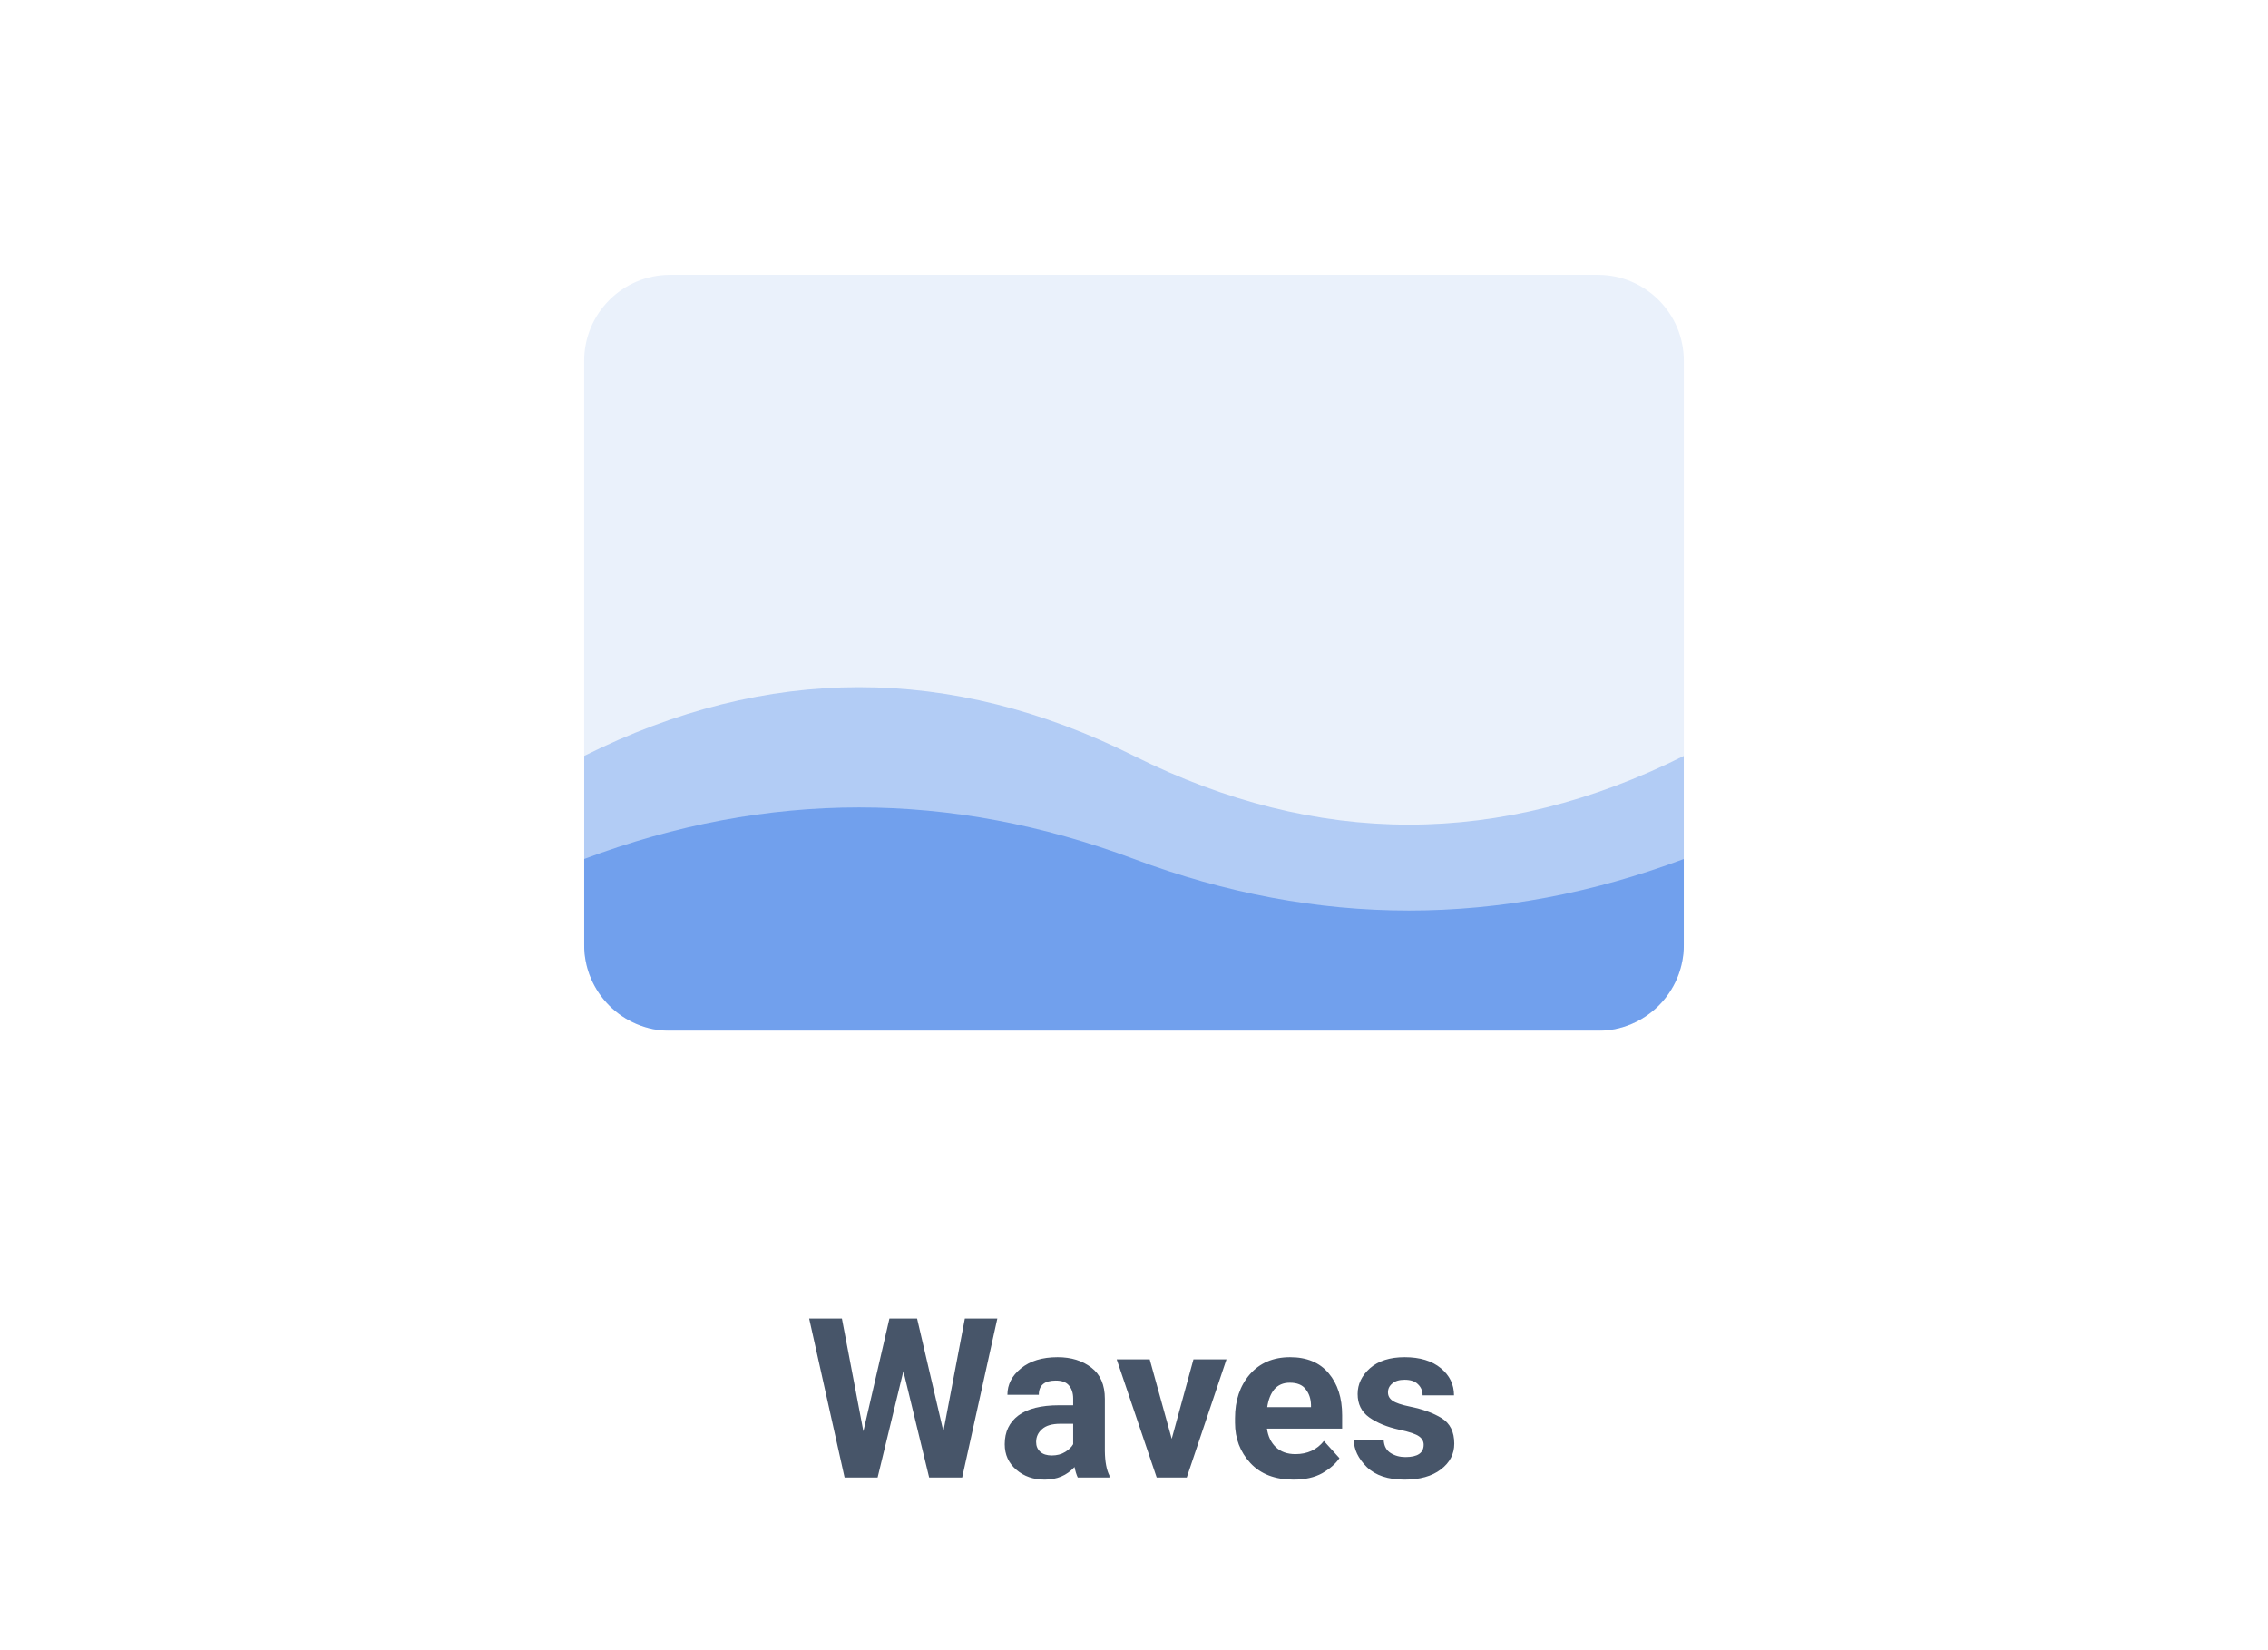
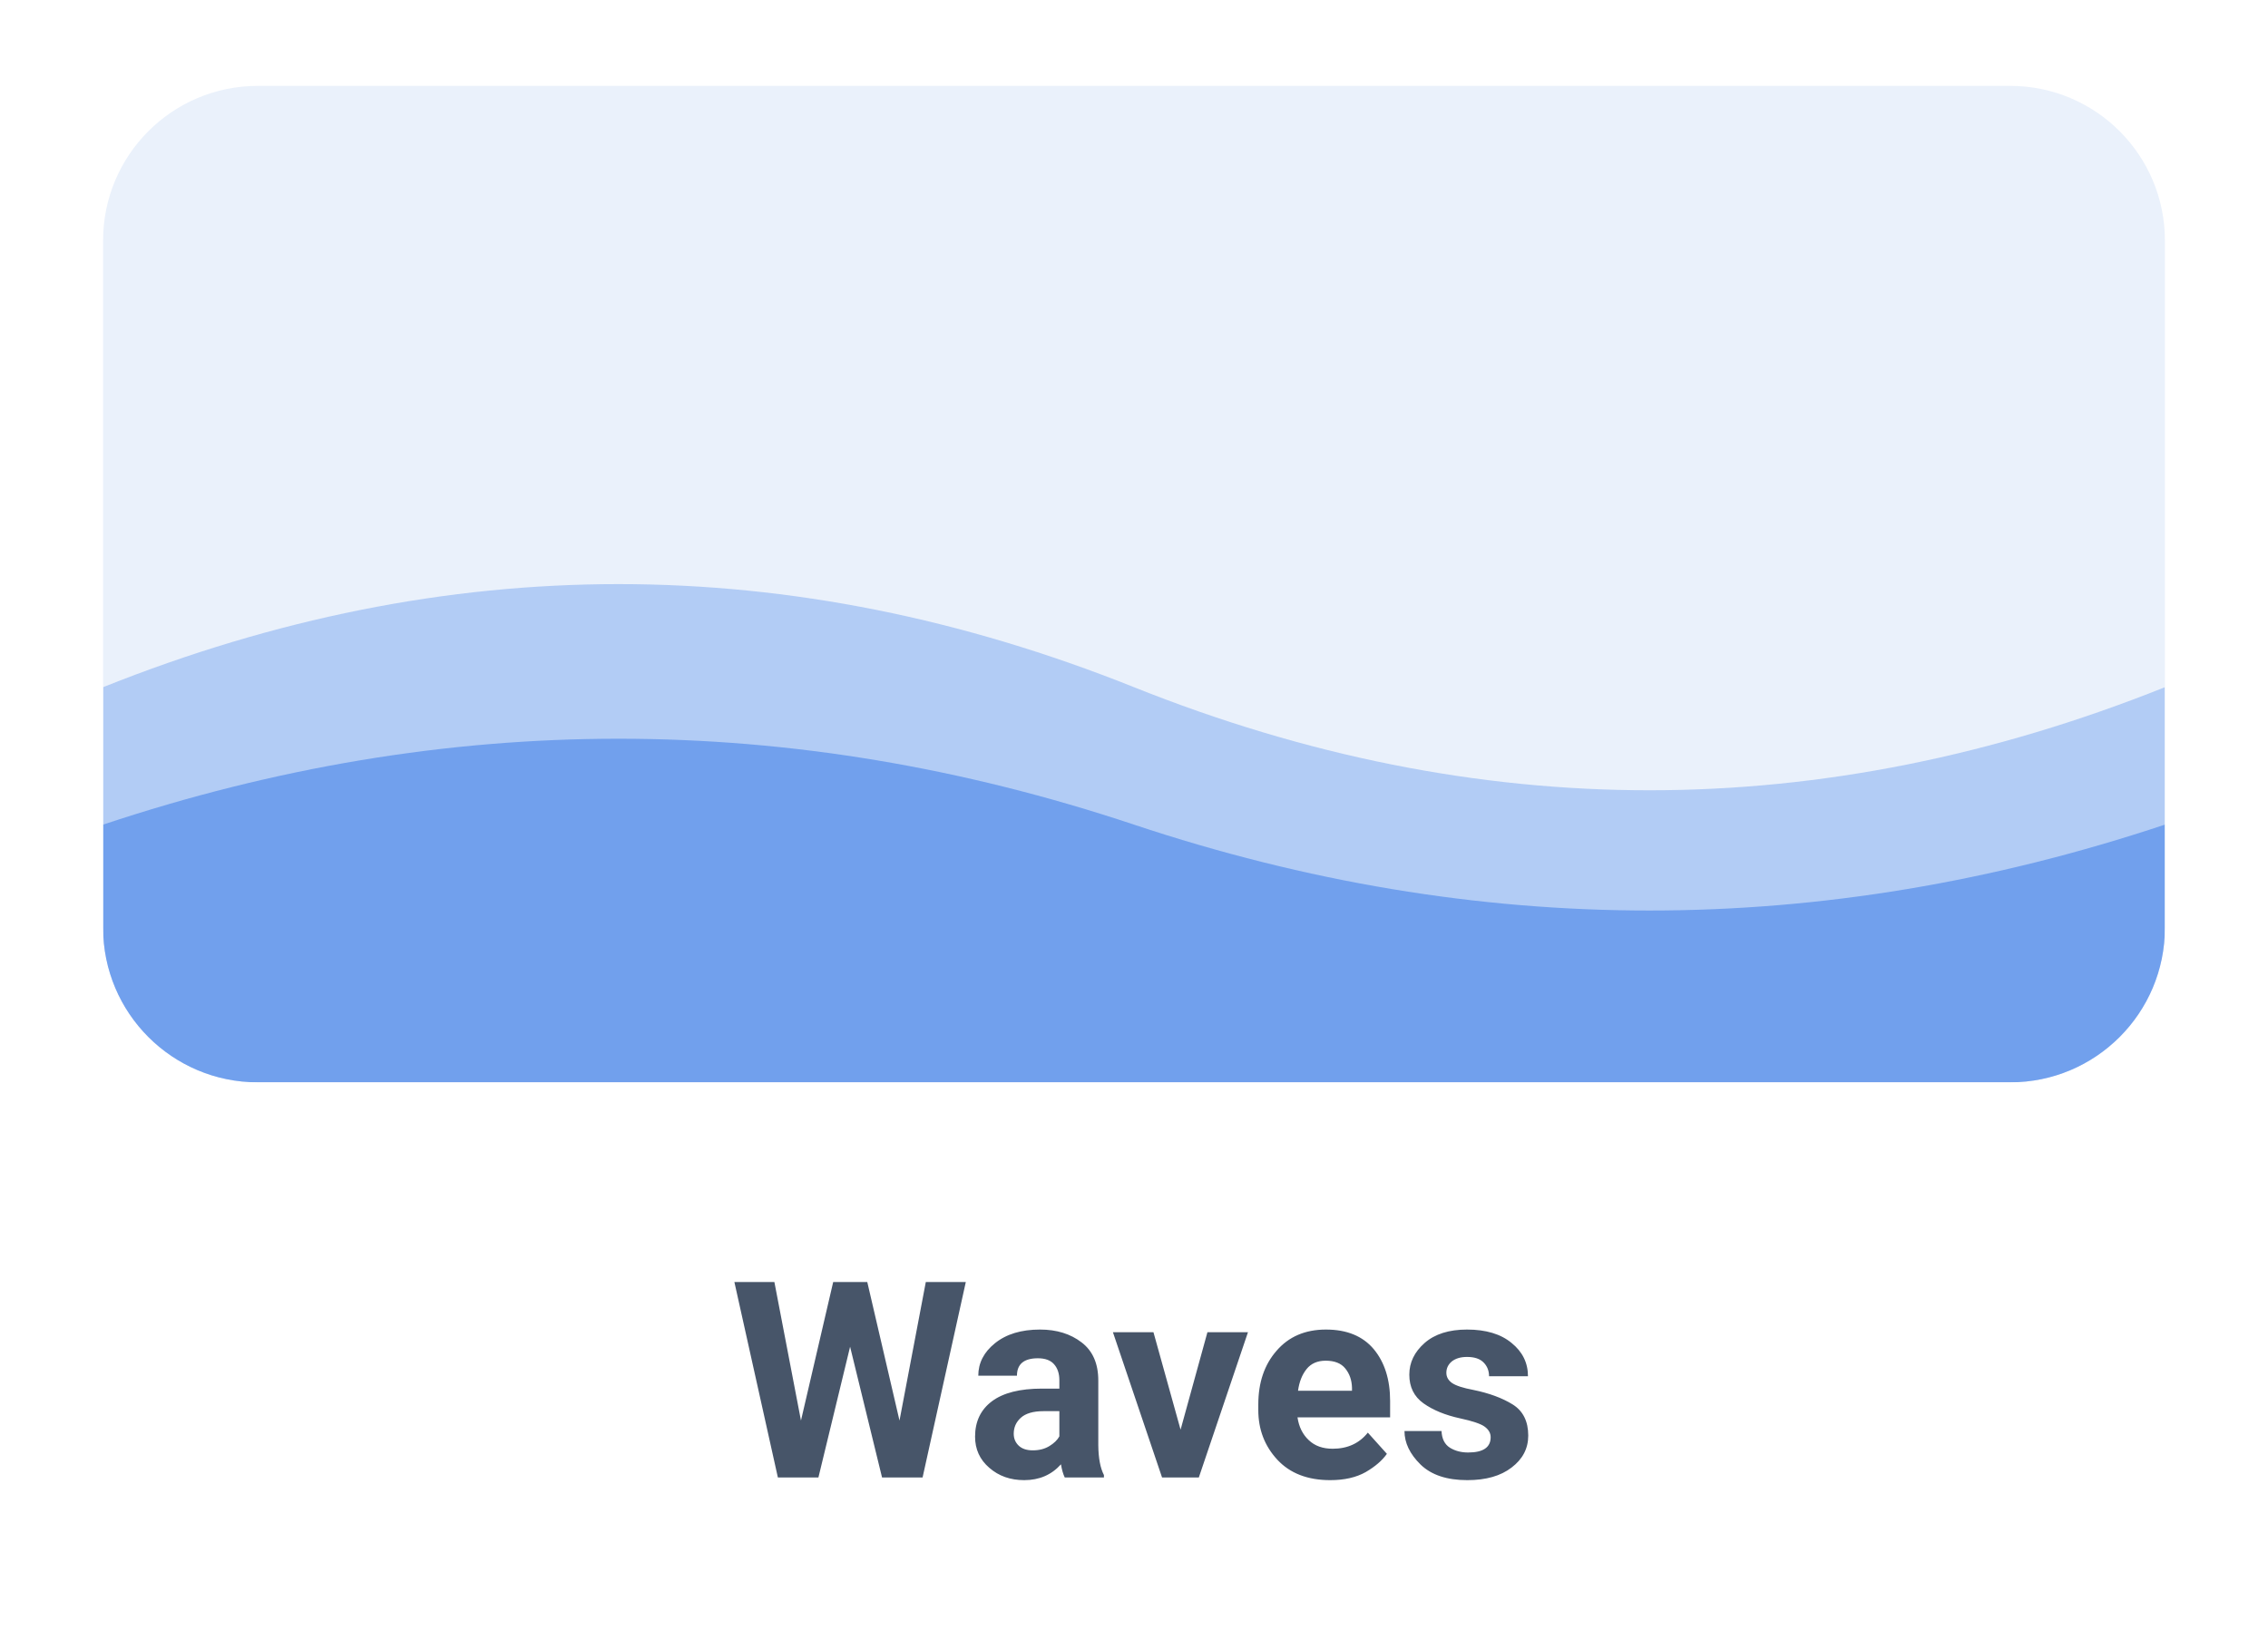
<svg xmlns="http://www.w3.org/2000/svg" viewBox="0 0 132 96">
  <defs>
    <clipPath id="wc">
-       <rect x="34" y="16" width="64" height="44" rx="5" />
+       <rect x="6" y="5" width="120" height="58" rx="9" />
    </clipPath>
  </defs>
-   <rect x="34" y="16" width="64" height="44" rx="5" fill="#eaf1fb" />
+   <rect x="6" y="5" width="120" height="58" rx="9" fill="#eaf1fb" />
  <g clip-path="url(#wc)" fill="#2f74e6">
-     <path opacity=".3" d="M34 44 q16 -8 32 0 t32 0 v16 h-64 Z">
-       <animate attributeName="d" values="M34 44 q16 -8 32 0 t32 0 v16 h-64 Z;M34 44 q16 8 32 0 t32 0 v16 h-64 Z;M34 44 q16 -8 32 0 t32 0 v16 h-64 Z" dur="3s" repeatCount="indefinite" />
+     <path opacity=".3" d="M6 40 q30 -12 60 0 t60 0 v23 h-120 Z">
+       <animate attributeName="d" values="M6 40 q30 -12 60 0 t60 0 v23 h-120 Z;M6 40 q30 12 60 0 t60 0 v23 h-120 Z;M6 40 q30 -12 60 0 t60 0 v23 h-120 Z" dur="3s" repeatCount="indefinite" />
    </path>
-     <path opacity=".5" d="M34 50 q16 -6 32 0 t32 0 v10 h-64 Z">
-       <animate attributeName="d" values="M34 50 q16 -6 32 0 t32 0 v10 h-64 Z;M34 50 q16 6 32 0 t32 0 v10 h-64 Z;M34 50 q16 -6 32 0 t32 0 v10 h-64 Z" dur="2.4s" repeatCount="indefinite" />
+     <path opacity=".5" d="M6 48 q30 -10 60 0 t60 0 v15 h-120 Z">
+       <animate attributeName="d" values="M6 48 q30 -10 60 0 t60 0 v15 h-120 Z;M6 48 q30 10 60 0 t60 0 v15 h-120 Z;M6 48 q30 -10 60 0 t60 0 v15 h-120 Z" dur="2.4s" repeatCount="indefinite" />
    </path>
  </g>
-   <text x="66" y="86" text-anchor="middle" font-family="-apple-system,Segoe UI,Roboto,Helvetica,Arial,sans-serif" font-size="13" font-weight="600" fill="#475569">Waves</text>
+   <text x="66" y="86" text-anchor="middle" font-family="-apple-system,Segoe UI,Roboto,Helvetica,Arial,sans-serif" font-size="16" font-weight="600" fill="#475569">Waves</text>
</svg>
